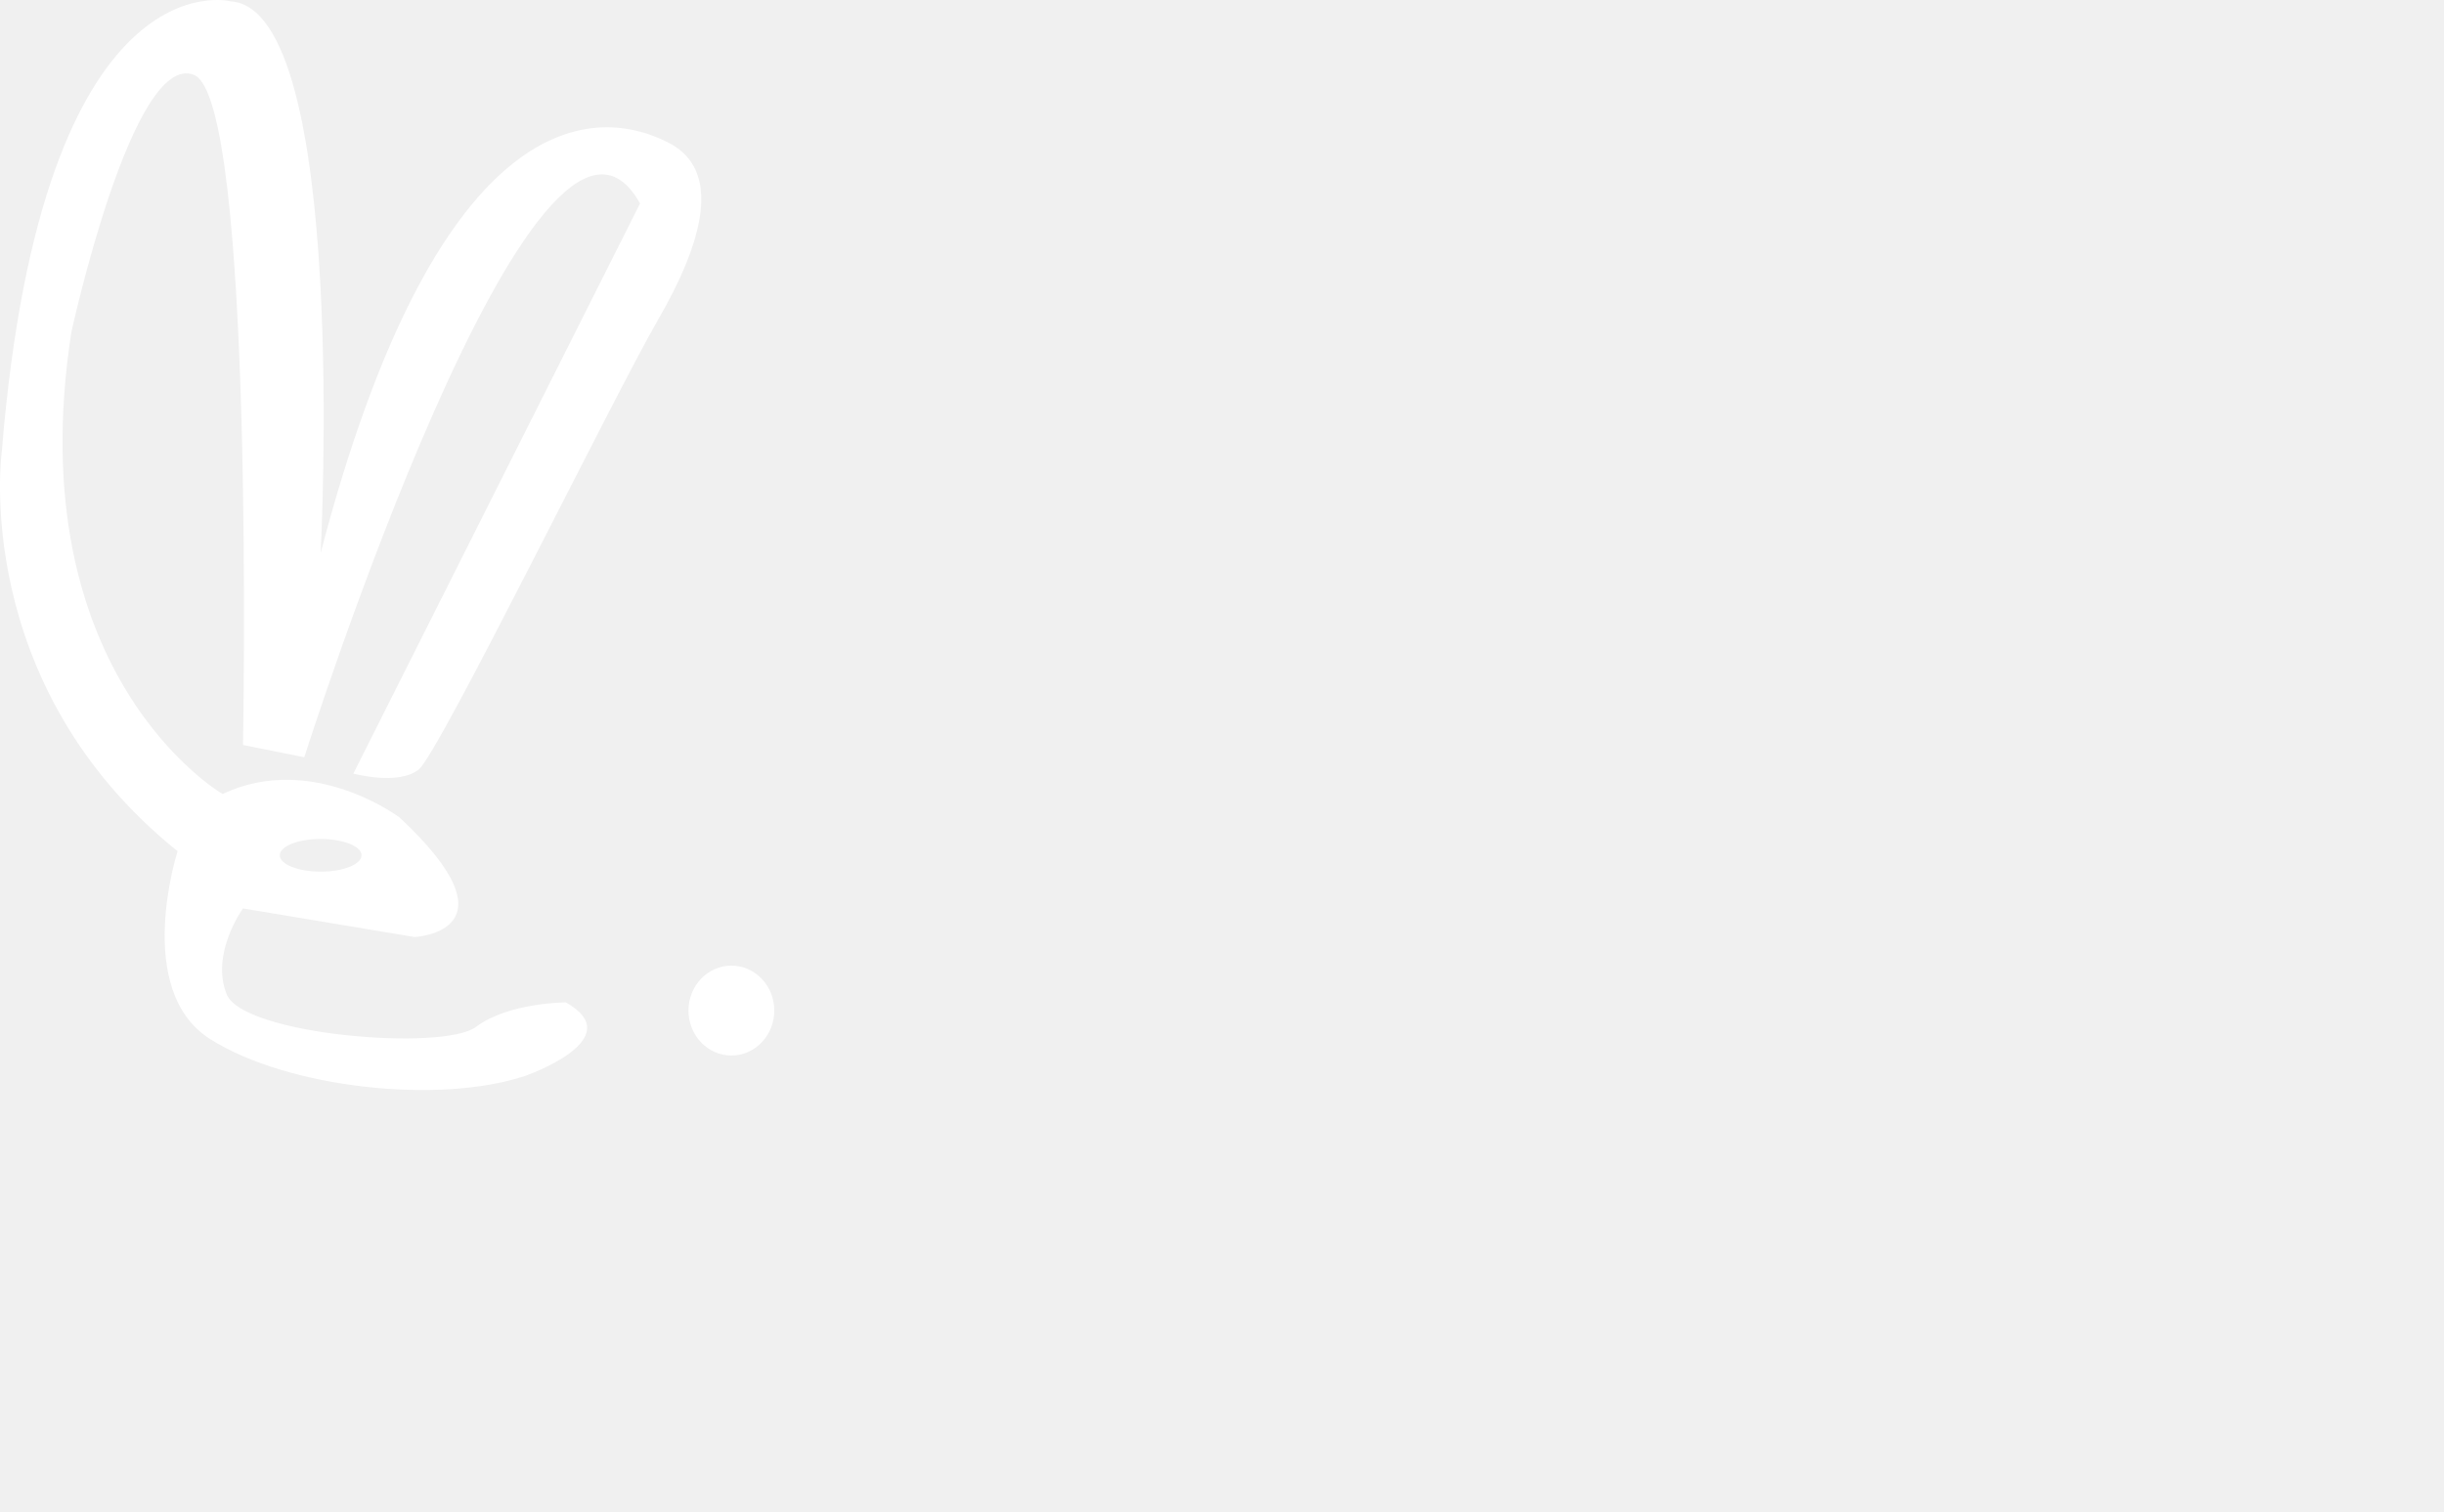
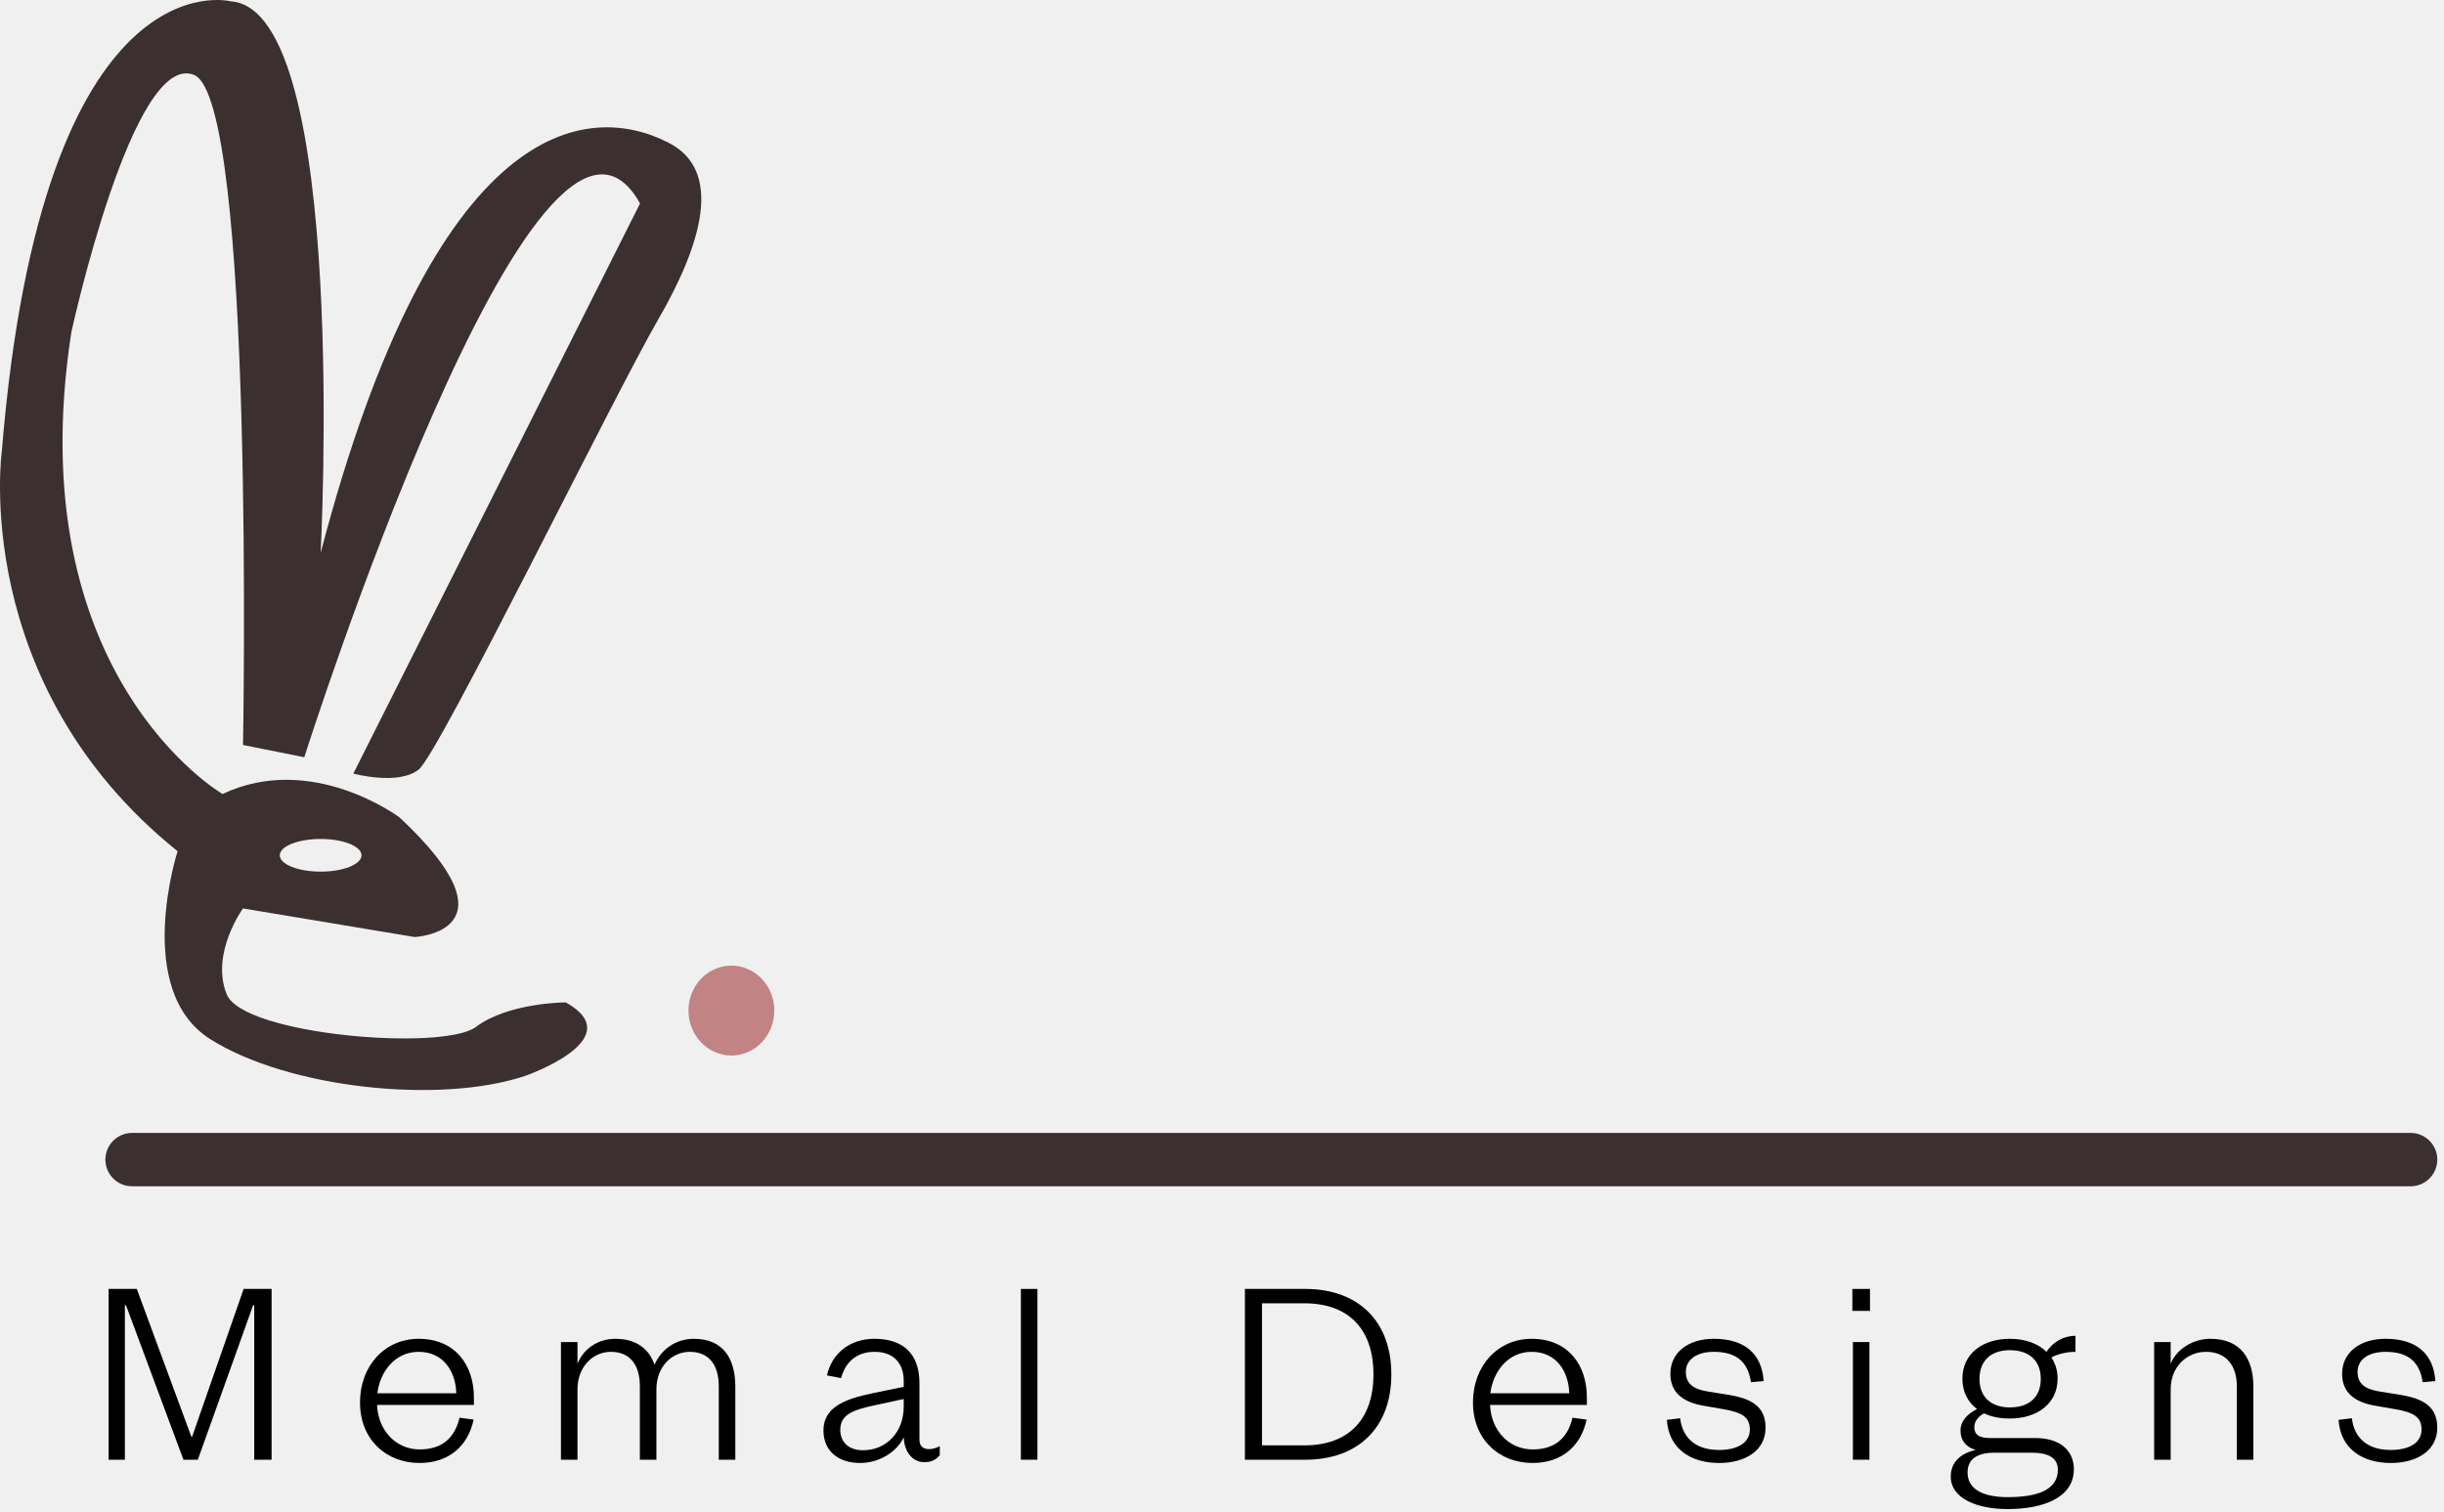
<svg xmlns="http://www.w3.org/2000/svg" width="100%" height="100%" viewBox="0 0 299 185" version="1.1" xml:space="preserve" style="fill-rule:evenodd;clip-rule:evenodd;stroke-linejoin:round;stroke-miterlimit:2;">
  <g transform="matrix(1,0,0,1,-440.272,-81.8379)">
    <g id="Final">
      <g>
        <g>
          <g transform="matrix(1,0,0,1,535,205.5)">
-             <path d="M0,0C0,3.038 -2.351,5.5 -5.25,5.5C-8.149,5.5 -10.5,3.038 -10.5,0C-10.5,-3.038 -8.149,-5.5 -5.25,-5.5C-2.351,-5.5 0,-3.038 0,0" style="fill:#fff;fill-rule:nonzero;" />
+             <path d="M0,0C0,3.038 -2.351,5.5 -5.25,5.5C-8.149,5.5 -10.5,3.038 -10.5,0C-10.5,-3.038 -8.149,-5.5 -5.25,-5.5C-2.351,-5.5 0,-3.038 0,0" style="fill:#c18383ff;fill-rule:nonzero;" />
+           </g>
+                     &gt;
+                     <g transform="matrix(1,0,0,1,735.199,220.473)">
+             <path d="M0,6.527L-278.781,6.527C-280.569,6.527 -282.031,5.065 -282.031,3.277L-282.031,3.25C-282.031,1.462 -280.569,0 -278.781,0L0,0C1.788,0 3.25,1.462 3.25,3.25L3.25,3.277C3.25,5.065 1.788,6.527 0,6.527" style="fill:#3b2f30ff;fill-rule:nonzero;" />
          </g>
        </g>
        <g transform="matrix(1,0,0,1,479.5,108.5)">
-           <path d="M0,76C2.761,76 5,76.896 5,78C5,79.104 2.761,80 0,80C-2.761,80 -5,79.104 -5,78C-5,76.896 -2.761,76 0,76M12,67.5C14.5,65.5 35.764,21.992 41.264,12.492C46.764,2.992 49.189,-5.803 42.574,-9.195C32.636,-14.292 14,-12.5 0,41C0,41 3.5,-25.5 -11,-26.5C-11,-26.5 -34,-32.5 -39,28.5C-39,28.5 -43,57 -17.5,77.5C-17.5,77.5 -23,94.5 -13.5,100.5C-4,106.5 14.5,108.5 25,105C25,105 38,100.5 30,96C30,96 23,96 19,99C15,102 -9.5,100 -11.5,95C-13.5,90 -9.5,84.5 -9.5,84.5L11.5,88C11.5,88 24.654,87.369 9.654,73.369C9.654,73.369 -1.054,65.318 -12,70.5C-12,70.5 -37,56 -30.5,14C-30.5,14 -23,-20.5 -15.5,-17.5C-8,-14.5 -9.5,64.5 -9.5,64.5L-2,66C-2,66 26.586,-24.096 39.076,-1.766L4,68C4,68 9.5,69.5 12,67.5" style="fill:#fff;fill-rule:nonzero;" />
+           <path d="M0,76C2.761,76 5,76.896 5,78C5,79.104 2.761,80 0,80C-2.761,80 -5,79.104 -5,78C-5,76.896 -2.761,76 0,76M12,67.5C14.5,65.5 35.764,21.992 41.264,12.492C46.764,2.992 49.189,-5.803 42.574,-9.195C32.636,-14.292 14,-12.5 0,41C0,41 3.5,-25.5 -11,-26.5C-11,-26.5 -34,-32.5 -39,28.5C-39,28.5 -43,57 -17.5,77.5C-17.5,77.5 -23,94.5 -13.5,100.5C-4,106.5 14.5,108.5 25,105C25,105 38,100.5 30,96C30,96 23,96 19,99C15,102 -9.5,100 -11.5,95C-13.5,90 -9.5,84.5 -9.5,84.5L11.5,88C11.5,88 24.654,87.369 9.654,73.369C9.654,73.369 -1.054,65.318 -12,70.5C-12,70.5 -37,56 -30.5,14C-30.5,14 -23,-20.5 -15.5,-17.5C-8,-14.5 -9.5,64.5 -9.5,64.5L-2,66C-2,66 26.586,-24.096 39.076,-1.766L4,68C4,68 9.5,69.5 12,67.5" style="fill:#3b2f30ff;fill-rule:nonzero;" />
+         </g>
+       </g>
+               &gt;
+             <g id="Grotesque-font" transform="matrix(0.921584,0,0,0.921584,-380.793,110.545)">
+         <g transform="matrix(36,0,0,36,903.006,162.674)">
+           <path d="M0.394,-0L0.598,-0.57L0.602,-0.57L0.602,-0L0.666,-0L0.666,-0.63L0.563,-0.63L0.373,-0.085L0.37,-0.085L0.169,-0.63L0.065,-0.63L0.065,-0L0.125,-0L0.125,-0.57L0.129,-0.57L0.341,-0L0.394,-0Z" style="fill-rule:nonzero;" />
+         </g>
+         <g transform="matrix(36,0,0,36,937.602,162.674)">
+           <path d="M0.398,-0.155C0.38,-0.078 0.331,-0.038 0.251,-0.038C0.165,-0.038 0.098,-0.106 0.094,-0.202L0.451,-0.202L0.451,-0.23C0.451,-0.348 0.383,-0.446 0.247,-0.446C0.124,-0.446 0.031,-0.348 0.031,-0.211C0.031,-0.077 0.125,0.012 0.251,0.012C0.357,0.012 0.429,-0.049 0.45,-0.148L0.398,-0.155ZM0.095,-0.245C0.105,-0.326 0.161,-0.398 0.247,-0.398C0.339,-0.398 0.384,-0.325 0.386,-0.245L0.095,-0.245Z" style="fill-rule:nonzero;" />
+         </g>
+         <g transform="matrix(36,0,0,36,963.234,162.674)">
+           <path d="M0.405,-0.35C0.386,-0.408 0.338,-0.446 0.261,-0.446C0.194,-0.446 0.142,-0.407 0.121,-0.354L0.121,-0.434L0.06,-0.434L0.06,-0L0.121,-0L0.121,-0.26C0.121,-0.344 0.179,-0.398 0.244,-0.398C0.316,-0.398 0.351,-0.348 0.351,-0.271L0.351,-0L0.412,-0L0.412,-0.26C0.412,-0.344 0.47,-0.398 0.535,-0.398C0.607,-0.398 0.642,-0.348 0.642,-0.271L0.642,-0L0.703,-0L0.703,-0.269C0.703,-0.369 0.662,-0.446 0.55,-0.446C0.482,-0.446 0.428,-0.405 0.405,-0.35Z" style="fill-rule:nonzero;" />
+         </g>
+         <g transform="matrix(36,0,0,36,998.802,162.674)">
+           <path d="M0.336,-0.197C0.336,-0.1 0.271,-0.035 0.186,-0.035C0.129,-0.035 0.102,-0.069 0.102,-0.11C0.102,-0.168 0.151,-0.184 0.23,-0.201L0.336,-0.224L0.336,-0.197ZM0.394,-0.282C0.394,-0.389 0.336,-0.446 0.228,-0.446C0.134,-0.446 0.07,-0.389 0.053,-0.311L0.105,-0.301C0.12,-0.357 0.159,-0.398 0.229,-0.398C0.297,-0.398 0.336,-0.357 0.336,-0.291L0.336,-0.269L0.22,-0.245C0.112,-0.223 0.04,-0.19 0.04,-0.108C0.04,-0.033 0.094,0.012 0.175,0.012C0.249,0.012 0.313,-0.032 0.336,-0.083C0.338,-0.028 0.369,0.009 0.412,0.009C0.442,0.009 0.456,-0.002 0.469,-0.017L0.469,-0.05C0.457,-0.043 0.44,-0.039 0.43,-0.039C0.408,-0.039 0.394,-0.05 0.394,-0.073L0.394,-0.282Z" style="fill-rule:nonzero;" />
+         </g>
+         <g transform="matrix(36,0,0,36,1024.29,162.674)">
+           <rect x="0.06" y="-0.63" width="0.061" height="0.63" style="fill-rule:nonzero;" />
+         </g>
+         <g transform="matrix(36,0,0,36,1053.85,162.674)">
+           <path d="M0.128,-0.053L0.128,-0.577L0.284,-0.577C0.45,-0.577 0.539,-0.479 0.539,-0.315C0.539,-0.151 0.45,-0.053 0.284,-0.053L0.128,-0.053ZM0.065,-0L0.287,-0C0.482,-0 0.605,-0.118 0.605,-0.315C0.605,-0.512 0.482,-0.63 0.287,-0.63L0.065,-0.63L0.065,-0Z" style="fill-rule:nonzero;" />
+         </g>
+         <g transform="matrix(36,0,0,36,1085.35,162.674)">
+           <path d="M0.398,-0.155C0.38,-0.078 0.331,-0.038 0.251,-0.038C0.165,-0.038 0.098,-0.106 0.094,-0.202L0.451,-0.202L0.451,-0.23C0.451,-0.348 0.383,-0.446 0.247,-0.446C0.124,-0.446 0.031,-0.348 0.031,-0.211C0.031,-0.077 0.125,0.012 0.251,0.012C0.357,0.012 0.429,-0.049 0.45,-0.148L0.398,-0.155ZM0.095,-0.245C0.105,-0.326 0.161,-0.398 0.247,-0.398C0.339,-0.398 0.384,-0.325 0.386,-0.245L0.095,-0.245Z" style="fill-rule:nonzero;" />
+         </g>
+         <g transform="matrix(36,0,0,36,1111.16,162.674)">
+           <path d="M0.029,-0.147C0.036,-0.04 0.117,0.012 0.222,0.012C0.317,0.012 0.393,-0.033 0.393,-0.118C0.393,-0.195 0.343,-0.225 0.258,-0.239L0.178,-0.252C0.124,-0.261 0.099,-0.282 0.099,-0.324C0.099,-0.37 0.14,-0.398 0.202,-0.398C0.282,-0.398 0.328,-0.364 0.339,-0.286L0.386,-0.29C0.379,-0.393 0.314,-0.446 0.202,-0.446C0.107,-0.446 0.042,-0.395 0.042,-0.317C0.042,-0.247 0.089,-0.212 0.165,-0.199L0.24,-0.186C0.301,-0.175 0.335,-0.16 0.335,-0.112C0.335,-0.061 0.288,-0.036 0.221,-0.036C0.138,-0.036 0.087,-0.078 0.078,-0.153L0.029,-0.147Z" style="fill-rule:nonzero;" />
+         </g>
+         <g transform="matrix(36,0,0,36,1134.74,162.674)">
+           <path d="M0.06,-0.434L0.06,-0L0.121,-0L0.121,-0.434L0.06,-0.434ZM0.058,-0.549L0.123,-0.549L0.123,-0.63L0.058,-0.63L0.058,-0.549Z" style="fill-rule:nonzero;" />
+         </g>
+         <g transform="matrix(36,0,0,36,1149.53,162.674)">
+           <path d="M0.404,-0.299C0.404,-0.329 0.396,-0.355 0.381,-0.377C0.402,-0.389 0.437,-0.398 0.47,-0.398L0.47,-0.457C0.424,-0.457 0.386,-0.433 0.363,-0.398C0.332,-0.429 0.284,-0.446 0.228,-0.446C0.126,-0.446 0.053,-0.39 0.053,-0.299C0.053,-0.251 0.073,-0.212 0.107,-0.187C0.072,-0.169 0.046,-0.144 0.046,-0.107C0.046,-0.075 0.062,-0.048 0.102,-0.036C0.047,-0.024 0.01,0.009 0.01,0.062C0.01,0.142 0.105,0.182 0.22,0.182C0.347,0.182 0.464,0.142 0.464,0.035C0.464,-0.032 0.415,-0.08 0.322,-0.08L0.154,-0.08C0.112,-0.08 0.097,-0.094 0.097,-0.121C0.097,-0.144 0.115,-0.162 0.133,-0.171C0.16,-0.158 0.192,-0.152 0.228,-0.152C0.33,-0.152 0.404,-0.208 0.404,-0.299ZM0.072,0.047C0.072,-0.009 0.118,-0.026 0.171,-0.026L0.308,-0.026C0.366,-0.026 0.405,-0.009 0.405,0.037C0.405,0.112 0.328,0.138 0.22,0.138C0.133,0.138 0.072,0.111 0.072,0.047ZM0.342,-0.298C0.342,-0.232 0.3,-0.193 0.228,-0.193C0.158,-0.193 0.116,-0.232 0.116,-0.298C0.116,-0.365 0.158,-0.404 0.228,-0.404C0.3,-0.404 0.342,-0.365 0.342,-0.298Z" style="fill-rule:nonzero;" />
+         </g>
+         <g transform="matrix(36,0,0,36,1174.73,162.674)">
+           <path d="M0.121,-0.26C0.121,-0.344 0.182,-0.398 0.251,-0.398C0.325,-0.398 0.365,-0.348 0.365,-0.271L0.365,-0L0.426,-0L0.426,-0.269C0.426,-0.373 0.379,-0.446 0.267,-0.446C0.202,-0.446 0.142,-0.407 0.121,-0.354L0.121,-0.434L0.06,-0.434L0.06,-0L0.121,-0L0.121,-0.26Z" style="fill-rule:nonzero;" />
+         </g>
+         <g transform="matrix(36,0,0,36,1200.33,162.674)">
+           <path d="M0.029,-0.147C0.036,-0.04 0.117,0.012 0.222,0.012C0.317,0.012 0.393,-0.033 0.393,-0.118C0.393,-0.195 0.343,-0.225 0.258,-0.239L0.178,-0.252C0.124,-0.261 0.099,-0.282 0.099,-0.324C0.099,-0.37 0.14,-0.398 0.202,-0.398C0.282,-0.398 0.328,-0.364 0.339,-0.286L0.386,-0.29C0.379,-0.393 0.314,-0.446 0.202,-0.446C0.107,-0.446 0.042,-0.395 0.042,-0.317C0.042,-0.247 0.089,-0.212 0.165,-0.199L0.24,-0.186C0.301,-0.175 0.335,-0.16 0.335,-0.112C0.335,-0.061 0.288,-0.036 0.221,-0.036C0.138,-0.036 0.087,-0.078 0.078,-0.153L0.029,-0.147Z" style="fill-rule:nonzero;" />
        </g>
      </g>
    </g>
  </g>
</svg>
